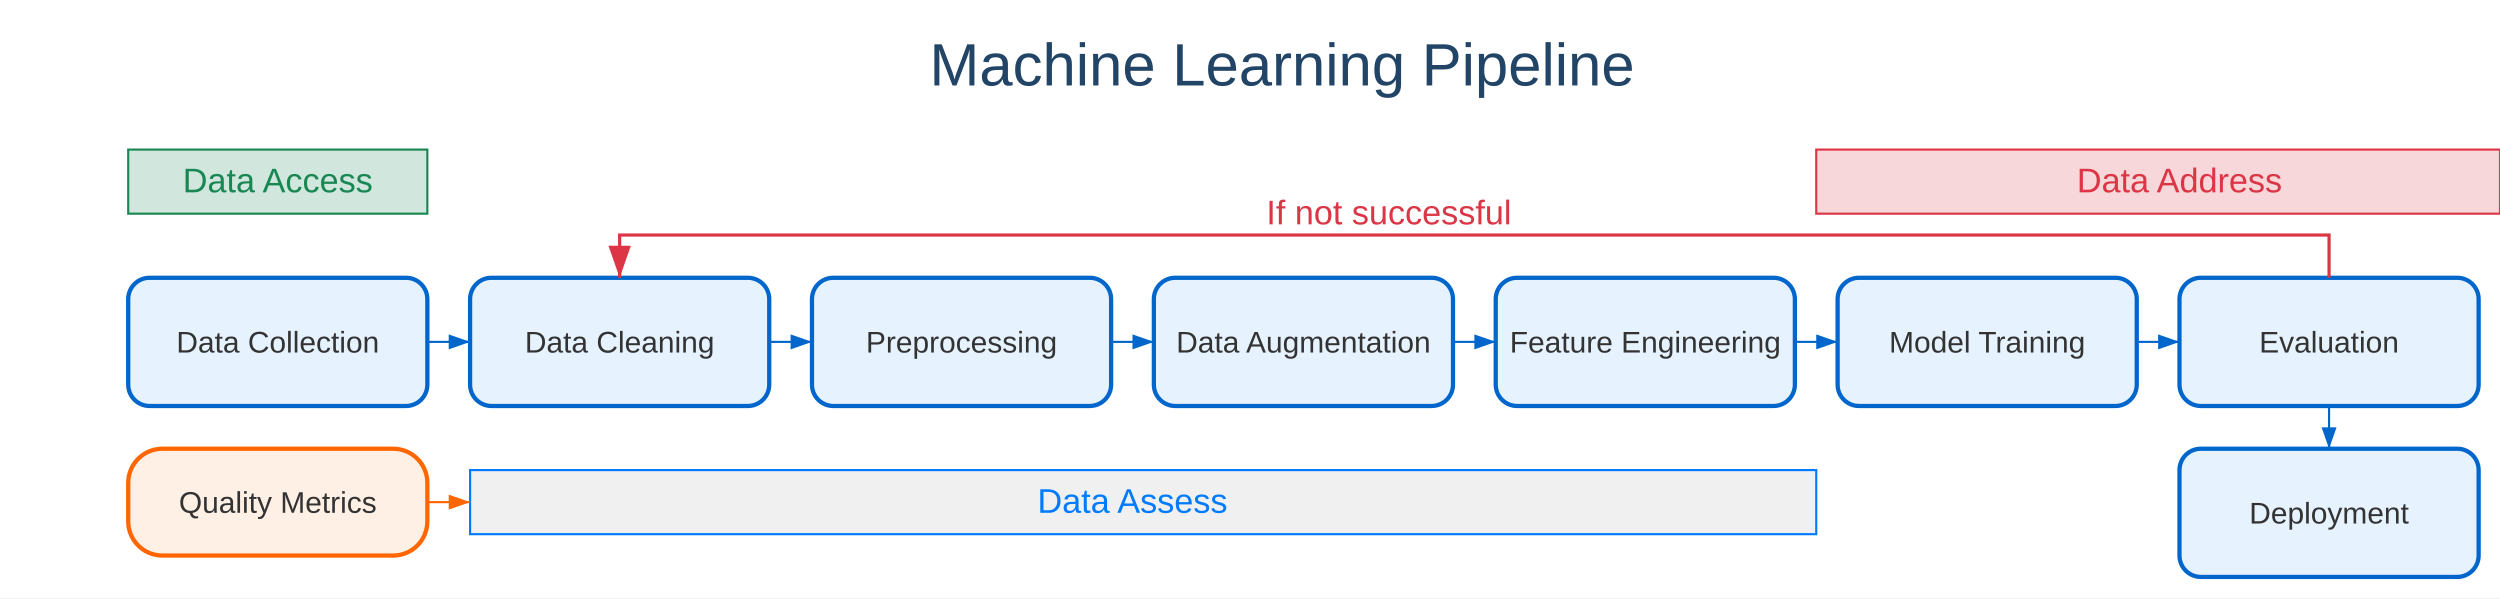
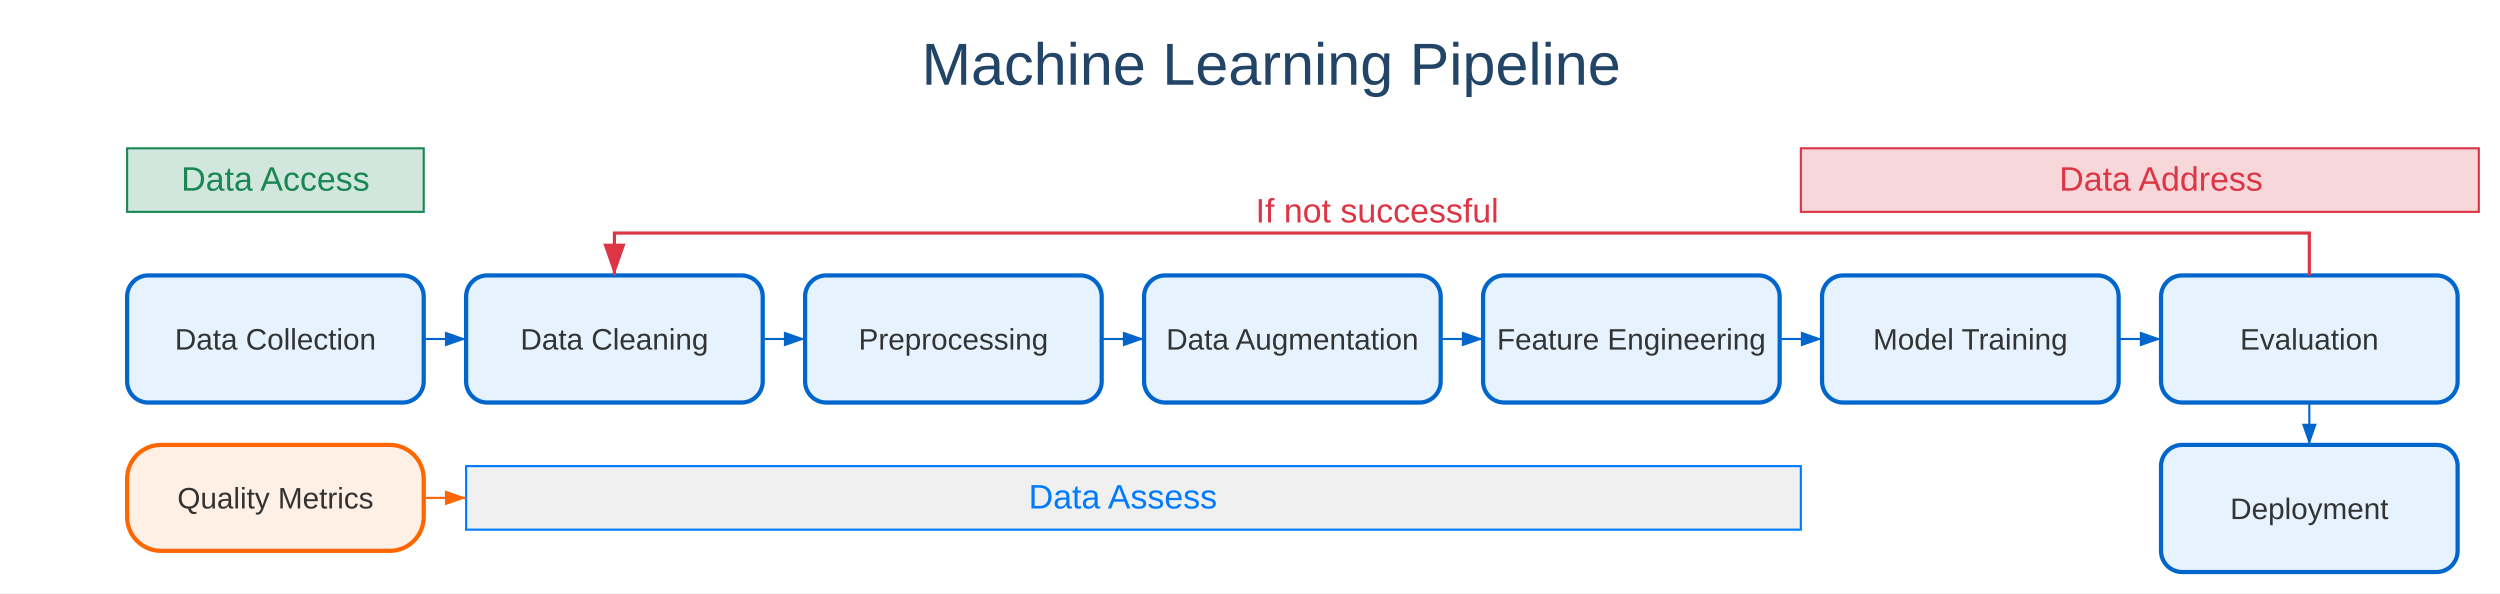
- <svg xmlns="http://www.w3.org/2000/svg" width="1170" height="280">
-   <rect width="1170" height="280" fill="#ffffff" />
+ <svg xmlns="http://www.w3.org/2000/svg" width="1180" height="280">
+   <rect width="1180" height="280" fill="#ffffff" />
  <text x="600" y="40" font-family="Arial" font-size="28" text-anchor="middle" fill="#224466">Machine Learning Pipeline</text>
  <rect x="60" y="70" width="140" height="30" fill="#d1e7dd" stroke="#198754" stroke-width="1" />
  <text x="130" y="90" font-family="Arial" font-size="16" text-anchor="middle" fill="#198754">Data Access</text>
  <rect x="220" y="220" width="630" height="30" fill="#f0f0f0" stroke="#007bff" stroke-width="1" />
  <text x="530" y="240" font-family="Arial" font-size="16" text-anchor="middle" fill="#007bff">Data Assess</text>
  <rect x="850" y="70" width="320" height="30" fill="#f8d7da" stroke="#dc3545" stroke-width="1" />
  <text x="1020" y="90" font-family="Arial" font-size="16" text-anchor="middle" fill="#dc3545">Data Address</text>
  <rect x="60" y="130" width="140" height="60" rx="10" fill="#e6f3ff" stroke="#0066cc" stroke-width="2" />
  <text x="130" y="165" font-family="Arial" font-size="14" text-anchor="middle" fill="#333333">Data Collection</text>
  <rect x="220" y="130" width="140" height="60" rx="10" fill="#e6f3ff" stroke="#0066cc" stroke-width="2" />
  <text x="290" y="165" font-family="Arial" font-size="14" text-anchor="middle" fill="#333333">Data Cleaning</text>
  <rect x="380" y="130" width="140" height="60" rx="10" fill="#e6f3ff" stroke="#0066cc" stroke-width="2" />
  <text x="450" y="165" font-family="Arial" font-size="14" text-anchor="middle" fill="#333333">Preprocessing</text>
  <rect x="540" y="130" width="140" height="60" rx="10" fill="#e6f3ff" stroke="#0066cc" stroke-width="2" />
  <text x="610" y="165" font-family="Arial" font-size="14" text-anchor="middle" fill="#333333">Data Augmentation</text>
  <rect x="700" y="130" width="140" height="60" rx="10" fill="#e6f3ff" stroke="#0066cc" stroke-width="2" />
  <text x="770" y="165" font-family="Arial" font-size="14" text-anchor="middle" fill="#333333">Feature Engineering</text>
  <rect x="860" y="130" width="140" height="60" rx="10" fill="#e6f3ff" stroke="#0066cc" stroke-width="2" />
  <text x="930" y="165" font-family="Arial" font-size="14" text-anchor="middle" fill="#333333">Model Training</text>
  <rect x="1020" y="130" width="140" height="60" rx="10" fill="#e6f3ff" stroke="#0066cc" stroke-width="2" />
  <text x="1090" y="165" font-family="Arial" font-size="14" text-anchor="middle" fill="#333333">Evaluation</text>
  <rect x="1020" y="210" width="140" height="60" rx="10" fill="#e6f3ff" stroke="#0066cc" stroke-width="2" />
  <text x="1090" y="245" font-family="Arial" font-size="14" text-anchor="middle" fill="#333333">Deployment</text>
  <defs>
    <marker id="arrowhead" markerWidth="10" markerHeight="7" refX="10" refY="3.5" orient="auto" markerUnits="strokeWidth">
      <polygon points="0 0, 10 3.5, 0 7" fill="#0066cc" />
    </marker>
    <marker id="arrowhead-orange" markerWidth="10" markerHeight="7" refX="10" refY="3.5" orient="auto" markerUnits="strokeWidth">
      <polygon points="0 0, 10 3.5, 0 7" fill="#ff6600" />
    </marker>
    <marker id="arrowhead-red" markerWidth="10" markerHeight="7" refX="10" refY="3.5" orient="auto" markerUnits="strokeWidth">
      <polygon points="0 0, 10 3.5, 0 7" fill="#dc3545" />
    </marker>
  </defs>
  <line x1="200" y1="160" x2="220" y2="160" stroke="#0066cc" stroke-width="1" marker-end="url(#arrowhead)" />
  <line x1="360" y1="160" x2="380" y2="160" stroke="#0066cc" stroke-width="1" marker-end="url(#arrowhead)" />
  <line x1="520" y1="160" x2="540" y2="160" stroke="#0066cc" stroke-width="1" marker-end="url(#arrowhead)" />
  <line x1="680" y1="160" x2="700" y2="160" stroke="#0066cc" stroke-width="1" marker-end="url(#arrowhead)" />
  <line x1="840" y1="160" x2="860" y2="160" stroke="#0066cc" stroke-width="1" marker-end="url(#arrowhead)" />
  <line x1="1000" y1="160" x2="1020" y2="160" stroke="#0066cc" stroke-width="1" marker-end="url(#arrowhead)" />
  <line x1="1090" y1="190" x2="1090" y2="210" stroke="#0066cc" stroke-width="1" marker-end="url(#arrowhead)" />
  <polyline points="1090,130 1090,110 290,110 290,130" fill="none" stroke="#dc3545" stroke-width="1.5" marker-end="url(#arrowhead-red)" />
  <text x="650" y="105" font-family="Arial" font-size="16" text-anchor="middle" fill="#dc3545">If not successful</text>
  <rect x="60" y="210" width="140" height="50" rx="16" fill="#fff0e6" stroke="#ff6600" stroke-width="2" />
  <text x="130" y="240" font-family="Arial" font-size="14" text-anchor="middle" fill="#333333">Quality Metrics</text>
  <line x1="200" y1="235" x2="220" y2="235" stroke="#ff6600" stroke-width="1" marker-end="url(#arrowhead-orange)" />
</svg>
